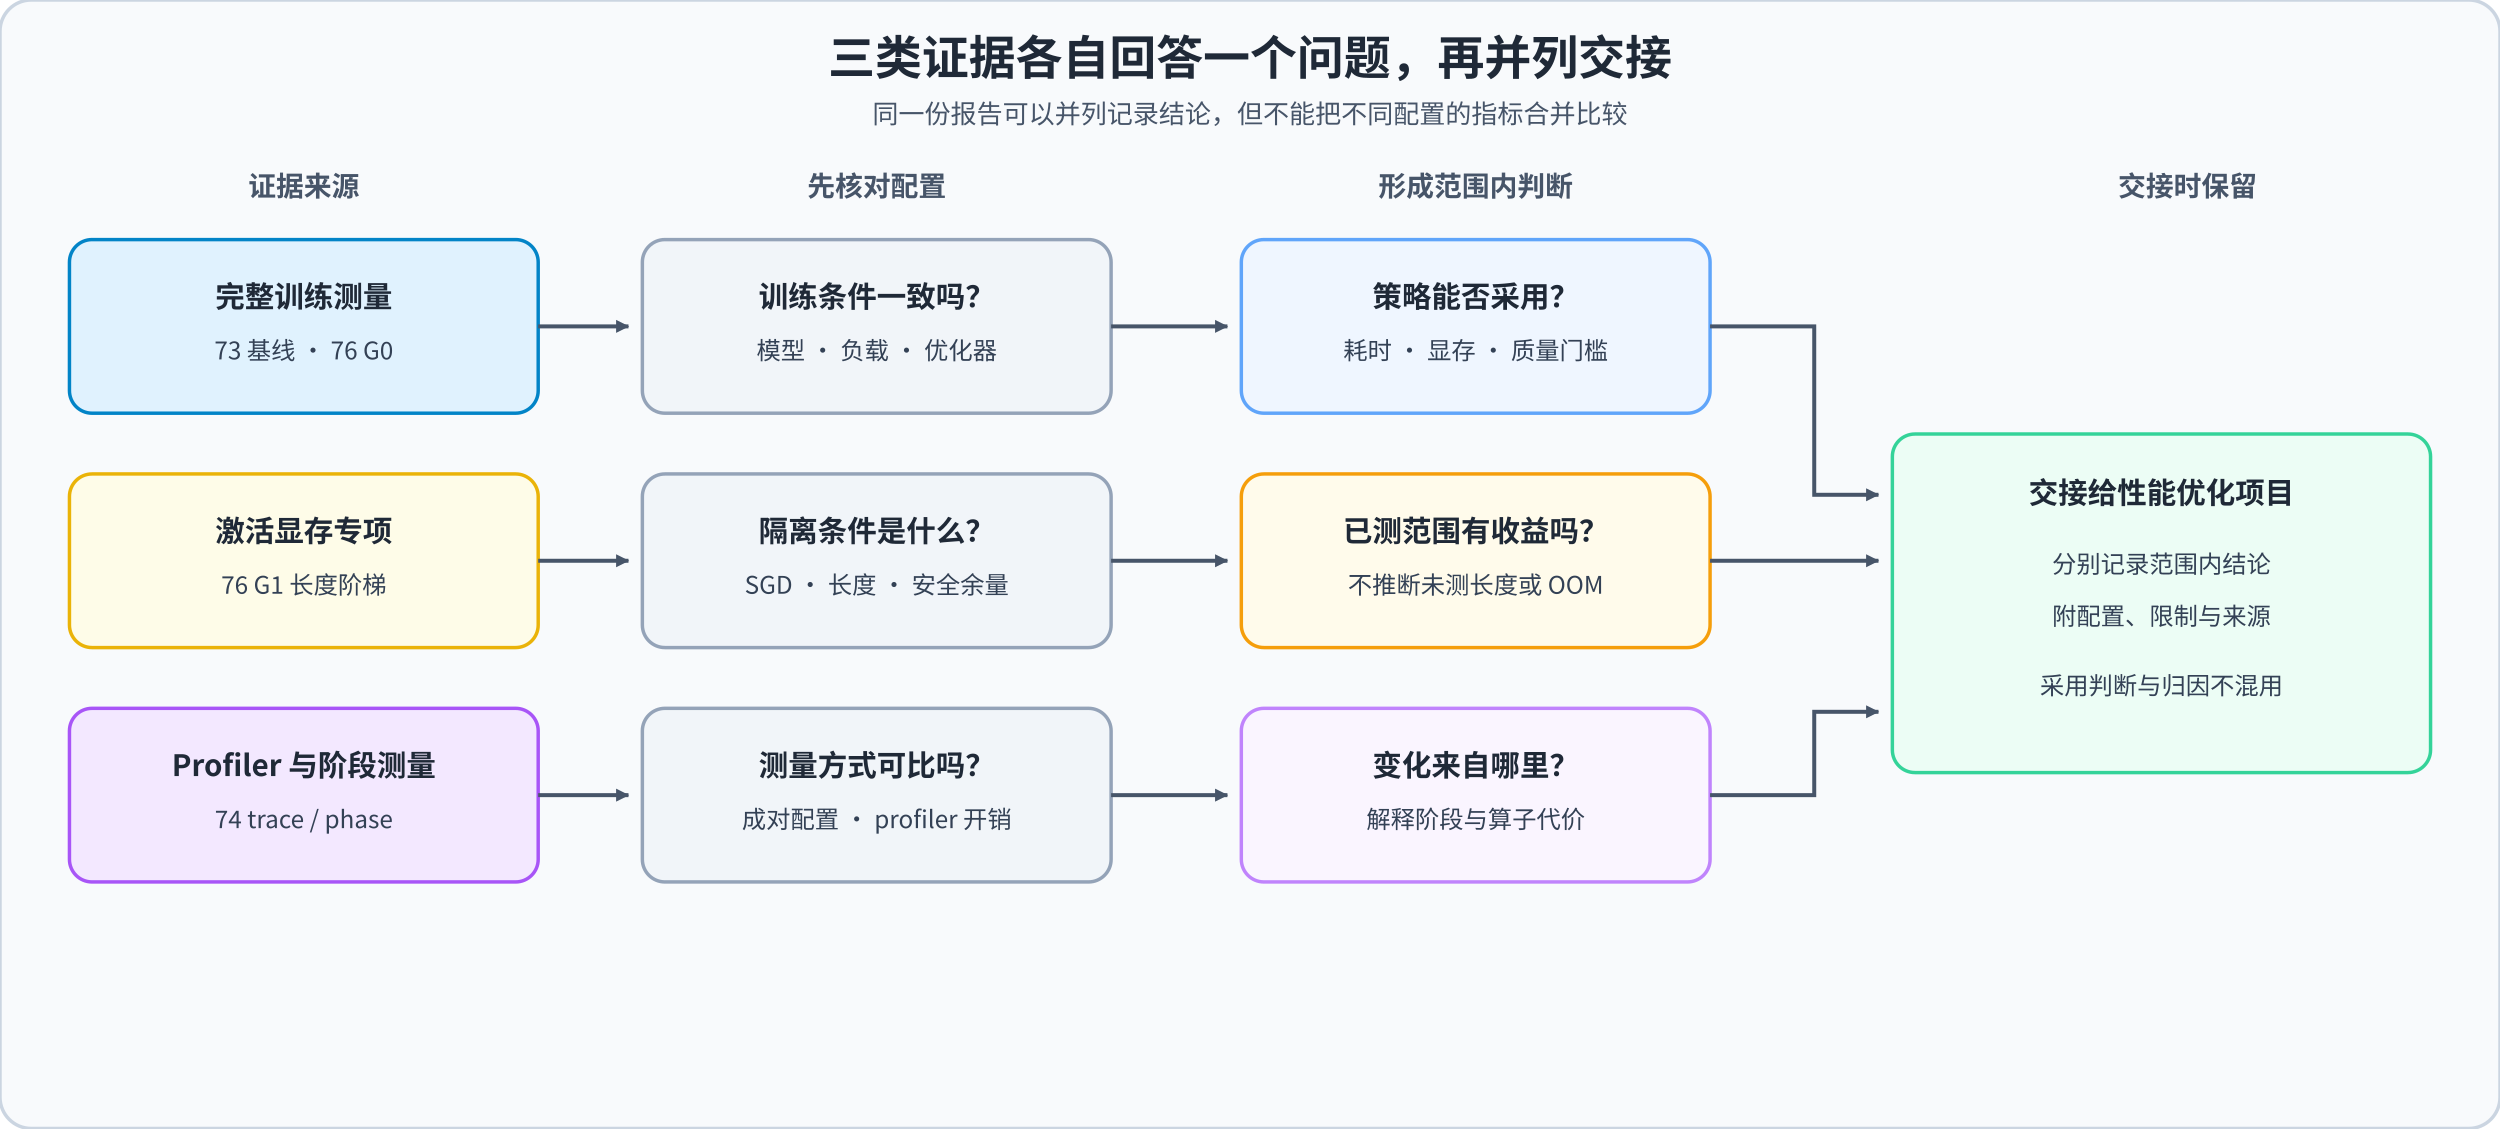
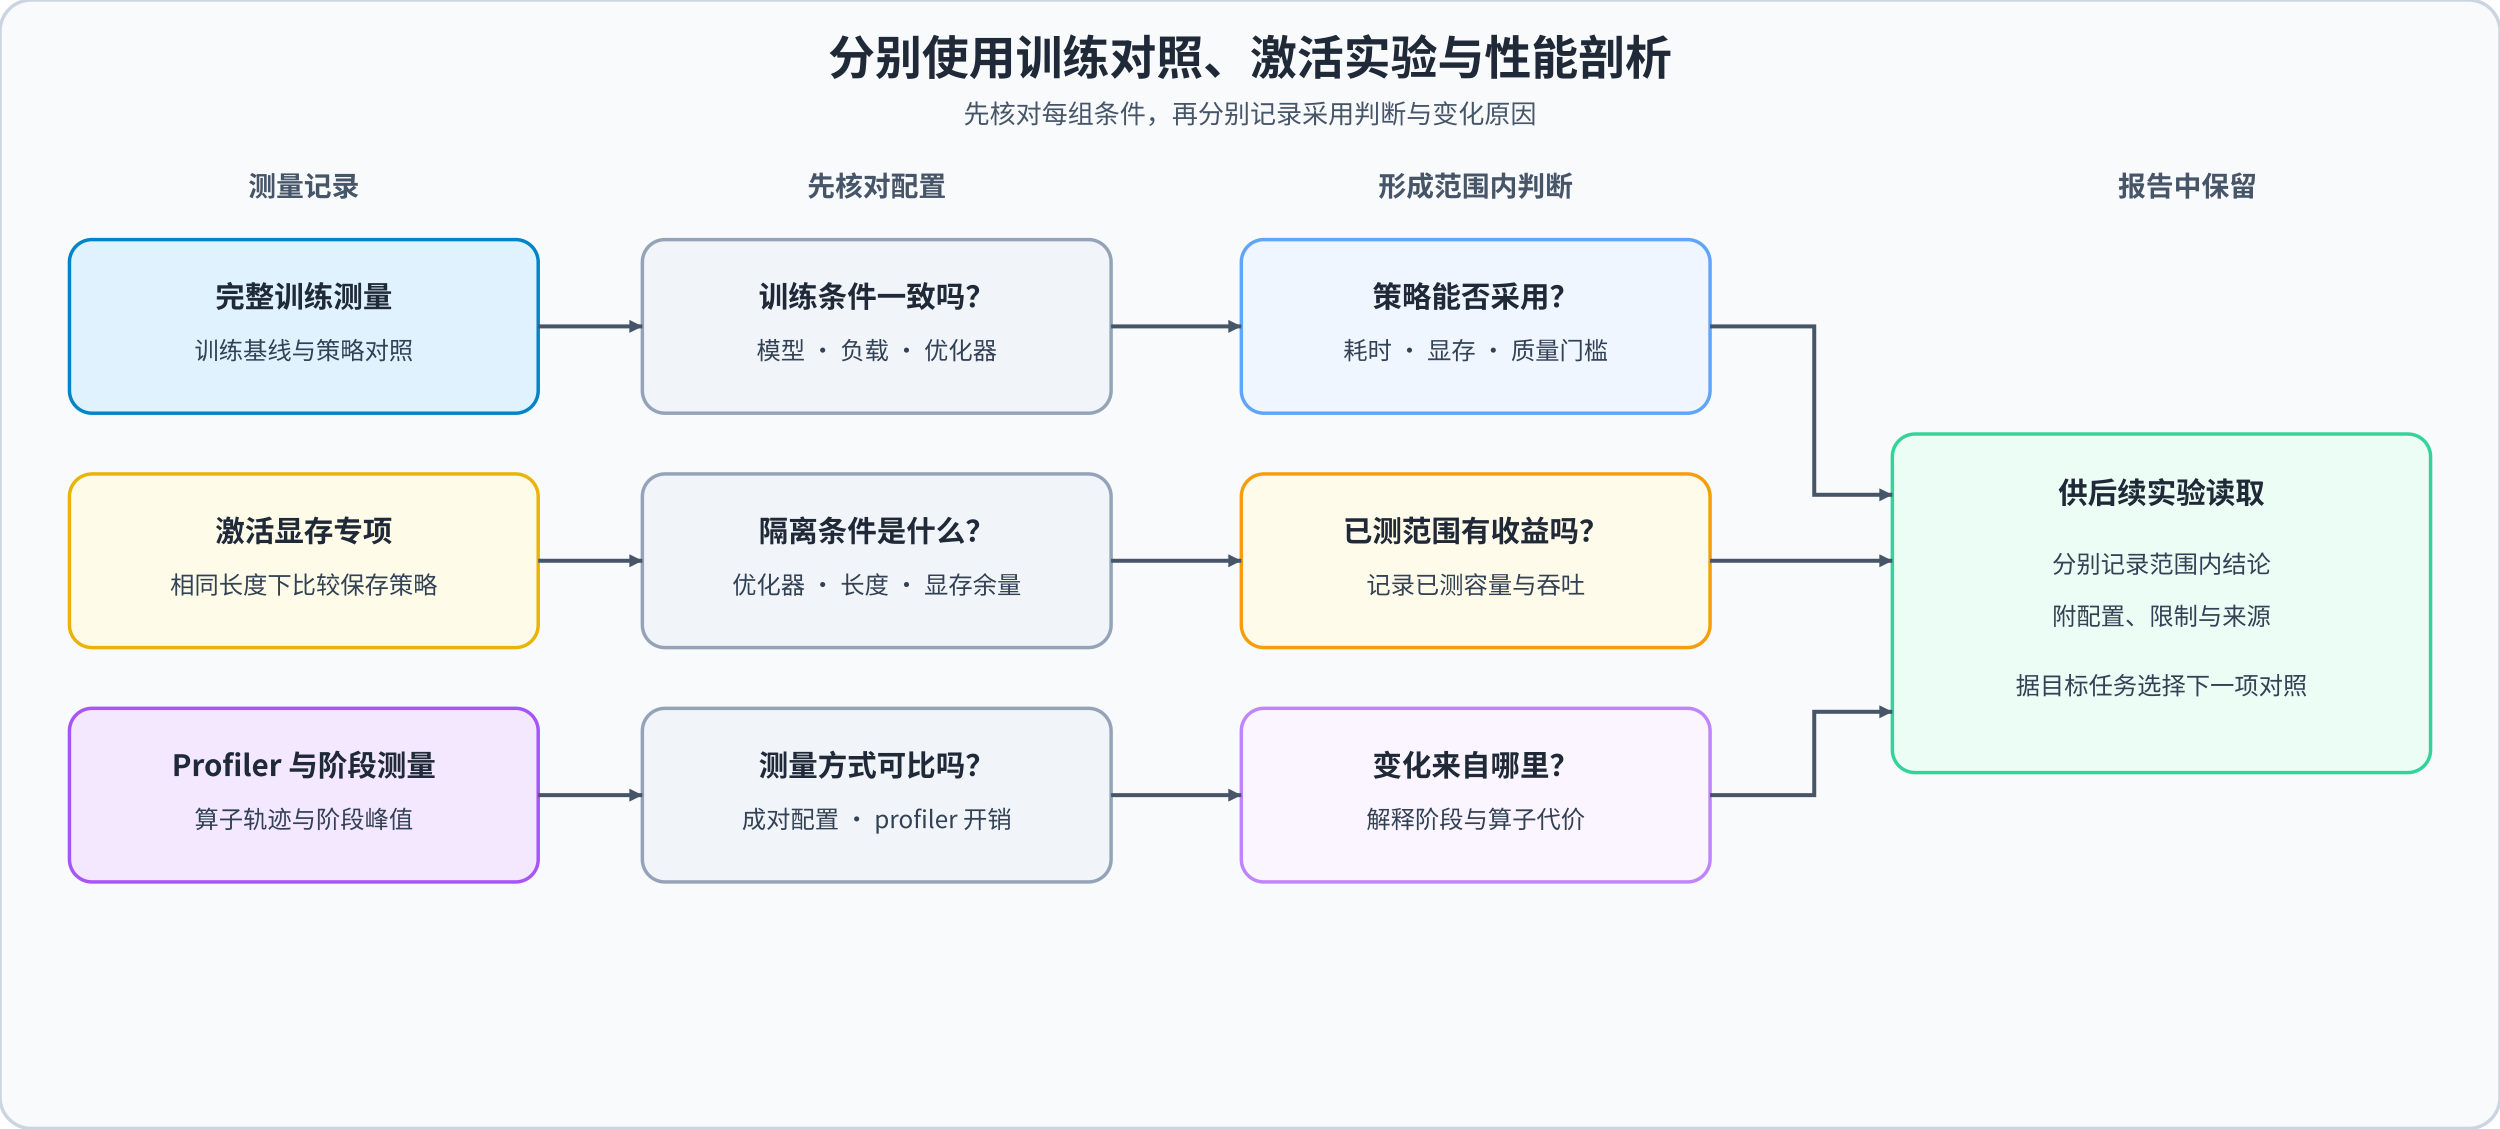
<svg xmlns="http://www.w3.org/2000/svg" width="1440" height="650" viewBox="0 0 1440 650" role="img" aria-labelledby="title desc">
  <defs>
-     <marker id="arrow" viewBox="0 0 12 12" refX="10.5" refY="6" markerWidth="9" markerHeight="9" orient="auto" markerUnits="userSpaceOnUse">
+     <marker id="arrow" viewBox="0 0 12 12" refX="11" refY="6" markerWidth="9" markerHeight="9" orient="auto" markerUnits="userSpaceOnUse">
      <path d="M1 1L11 6L1 11Z" fill="#475569" />
    </marker>
    <style>
      text{font-family:"Noto Sans CJK SC","Microsoft YaHei",sans-serif;fill:#1f2937}
      .title{font-size:27px;font-weight:700}.sub{font-size:15px;fill:#475569}.col{font-size:16px;font-weight:700;fill:#475569}.head{font-size:17px;font-weight:700}.body{font-size:14px;fill:#334155}
      .box{stroke-width:2;rx:13}.flow{fill:none;stroke:#475569;stroke-width:2.3;marker-end:url(#arrow)}
    </style>
  </defs>
  <rect width="1440" height="650" rx="18" fill="#f8fafc" stroke="#cbd5e1" stroke-width="2" />
-   <text x="720" y="43" text-anchor="middle" class="title">三类证据各自回答一个问题，再并列交接</text>
-   <text x="720" y="71" text-anchor="middle" class="sub">同一份报告可以并列记录结论，但不能把不同配置的指标合并比较</text>
-   <text x="175" y="113" text-anchor="middle" class="col">证据来源</text>
+   <text x="720" y="43" text-anchor="middle" class="title">分别使用训练对照、激活实验与性能剖析</text>
+   <text x="720" y="71" text-anchor="middle" class="sub">先核对每组条件，再分别记录采用判断与变化原因</text>
+   <text x="175" y="113" text-anchor="middle" class="col">测量记录</text>
  <text x="505" y="113" text-anchor="middle" class="col">先核对配置</text>
  <text x="850" y="113" text-anchor="middle" class="col">形成范围内判断</text>
-   <text x="1260" y="113" text-anchor="middle" class="col">交接时保留</text>
+   <text x="1260" y="113" text-anchor="middle" class="col">报告中保留</text>
  <rect x="40" y="138" width="270" height="100" class="box" fill="#e0f2fe" stroke="#0284c7" />
  <text x="175" y="177" text-anchor="middle" class="head">完整训练测量</text>
-   <text x="175" y="207" text-anchor="middle" class="body">73 基线 · 76 G0</text>
+   <text x="175" y="207" text-anchor="middle" class="body">训练基线与策略对照</text>
  <rect x="370" y="138" width="270" height="100" class="box" fill="#f1f5f9" stroke="#94a3b8" />
  <text x="505" y="177" text-anchor="middle" class="head">训练条件一致吗？</text>
  <text x="505" y="207" text-anchor="middle" class="body">模型 · 负载 · 优化器</text>
  <rect x="715" y="138" width="270" height="100" class="box" fill="#eff6ff" stroke="#60a5fa" />
  <text x="850" y="177" text-anchor="middle" class="head">策略能否采用？</text>
  <text x="850" y="207" text-anchor="middle" class="body">耗时 · 显存 · 质量门槛</text>
  <rect x="40" y="273" width="270" height="100" class="box" fill="#fefce8" stroke="#eab308" />
  <text x="175" y="312" text-anchor="middle" class="head">激活显存专项</text>
-   <text x="175" y="342" text-anchor="middle" class="body">76 G1 长度阶梯</text>
+   <text x="175" y="342" text-anchor="middle" class="body">相同长度下比较保存策略</text>
  <rect x="370" y="273" width="270" height="100" class="box" fill="#f1f5f9" stroke="#94a3b8" />
  <text x="505" y="312" text-anchor="middle" class="head">隔离条件是什么？</text>
-   <text x="505" y="342" text-anchor="middle" class="body">SGD · 长度 · 安全余量</text>
+   <text x="505" y="342" text-anchor="middle" class="body">优化器 · 长度 · 显存余量</text>
  <rect x="715" y="273" width="270" height="100" class="box" fill="#fffbeb" stroke="#f59e0b" />
  <text x="850" y="312" text-anchor="middle" class="head">已测范围有收益吗？</text>
-   <text x="850" y="342" text-anchor="middle" class="body">不推断未测长度或 OOM</text>
+   <text x="850" y="342" text-anchor="middle" class="body">记录已测容量与吞吐</text>
  <rect x="40" y="408" width="270" height="100" class="box" fill="#f3e8ff" stroke="#a855f7" />
  <text x="175" y="447" text-anchor="middle" class="head">Profiler 与阶段测量</text>
-   <text x="175" y="477" text-anchor="middle" class="body">74 trace / phase</text>
+   <text x="175" y="477" text-anchor="middle" class="body">算子轨迹与阶段峰值</text>
  <rect x="370" y="408" width="270" height="100" class="box" fill="#f1f5f9" stroke="#94a3b8" />
  <text x="505" y="447" text-anchor="middle" class="head">测量方式可比吗？</text>
  <text x="505" y="477" text-anchor="middle" class="body">成对配置 · profiler 开销</text>
  <rect x="715" y="408" width="270" height="100" class="box" fill="#faf5ff" stroke="#c084fc" />
  <text x="850" y="447" text-anchor="middle" class="head">变化来自哪里？</text>
  <text x="850" y="477" text-anchor="middle" class="body">解释阶段与算子代价</text>
  <rect x="1090" y="250" width="310" height="195" class="box" fill="#ecfdf5" stroke="#34d399" />
-   <text x="1245" y="290" text-anchor="middle" class="head">交接给性能优化项目</text>
+   <text x="1245" y="290" text-anchor="middle" class="head">供后续实验读取</text>
  <text x="1245" y="330" text-anchor="middle" class="body">分别记录范围内结论</text>
  <text x="1245" y="360" text-anchor="middle" class="body">附配置、限制与来源</text>
-   <text x="1245" y="400" text-anchor="middle" class="body">采用判断与归因不混用</text>
-   <path d="M310 188H362" class="flow" />
-   <path d="M640 188H707" class="flow" />
-   <path d="M310 323H362" class="flow" />
-   <path d="M640 323H707" class="flow" />
-   <path d="M310 458H362" class="flow" />
-   <path d="M640 458H707" class="flow" />
-   <path d="M985 188H1045V285H1082" class="flow" />
-   <path d="M985 323H1082" class="flow" />
-   <path d="M985 458H1045V410H1082" class="flow" />
+   <text x="1245" y="400" text-anchor="middle" class="body">据目标任务选择下一项对照</text>
+   <path d="M310 188H370" class="flow" />
+   <path d="M640 188H715" class="flow" />
+   <path d="M310 323H370" class="flow" />
+   <path d="M640 323H715" class="flow" />
+   <path d="M310 458H370" class="flow" />
+   <path d="M640 458H715" class="flow" />
+   <path d="M985 188H1045V285H1090" class="flow" />
+   <path d="M985 323H1090" class="flow" />
+   <path d="M985 458H1045V410H1090" class="flow" />
</svg>
